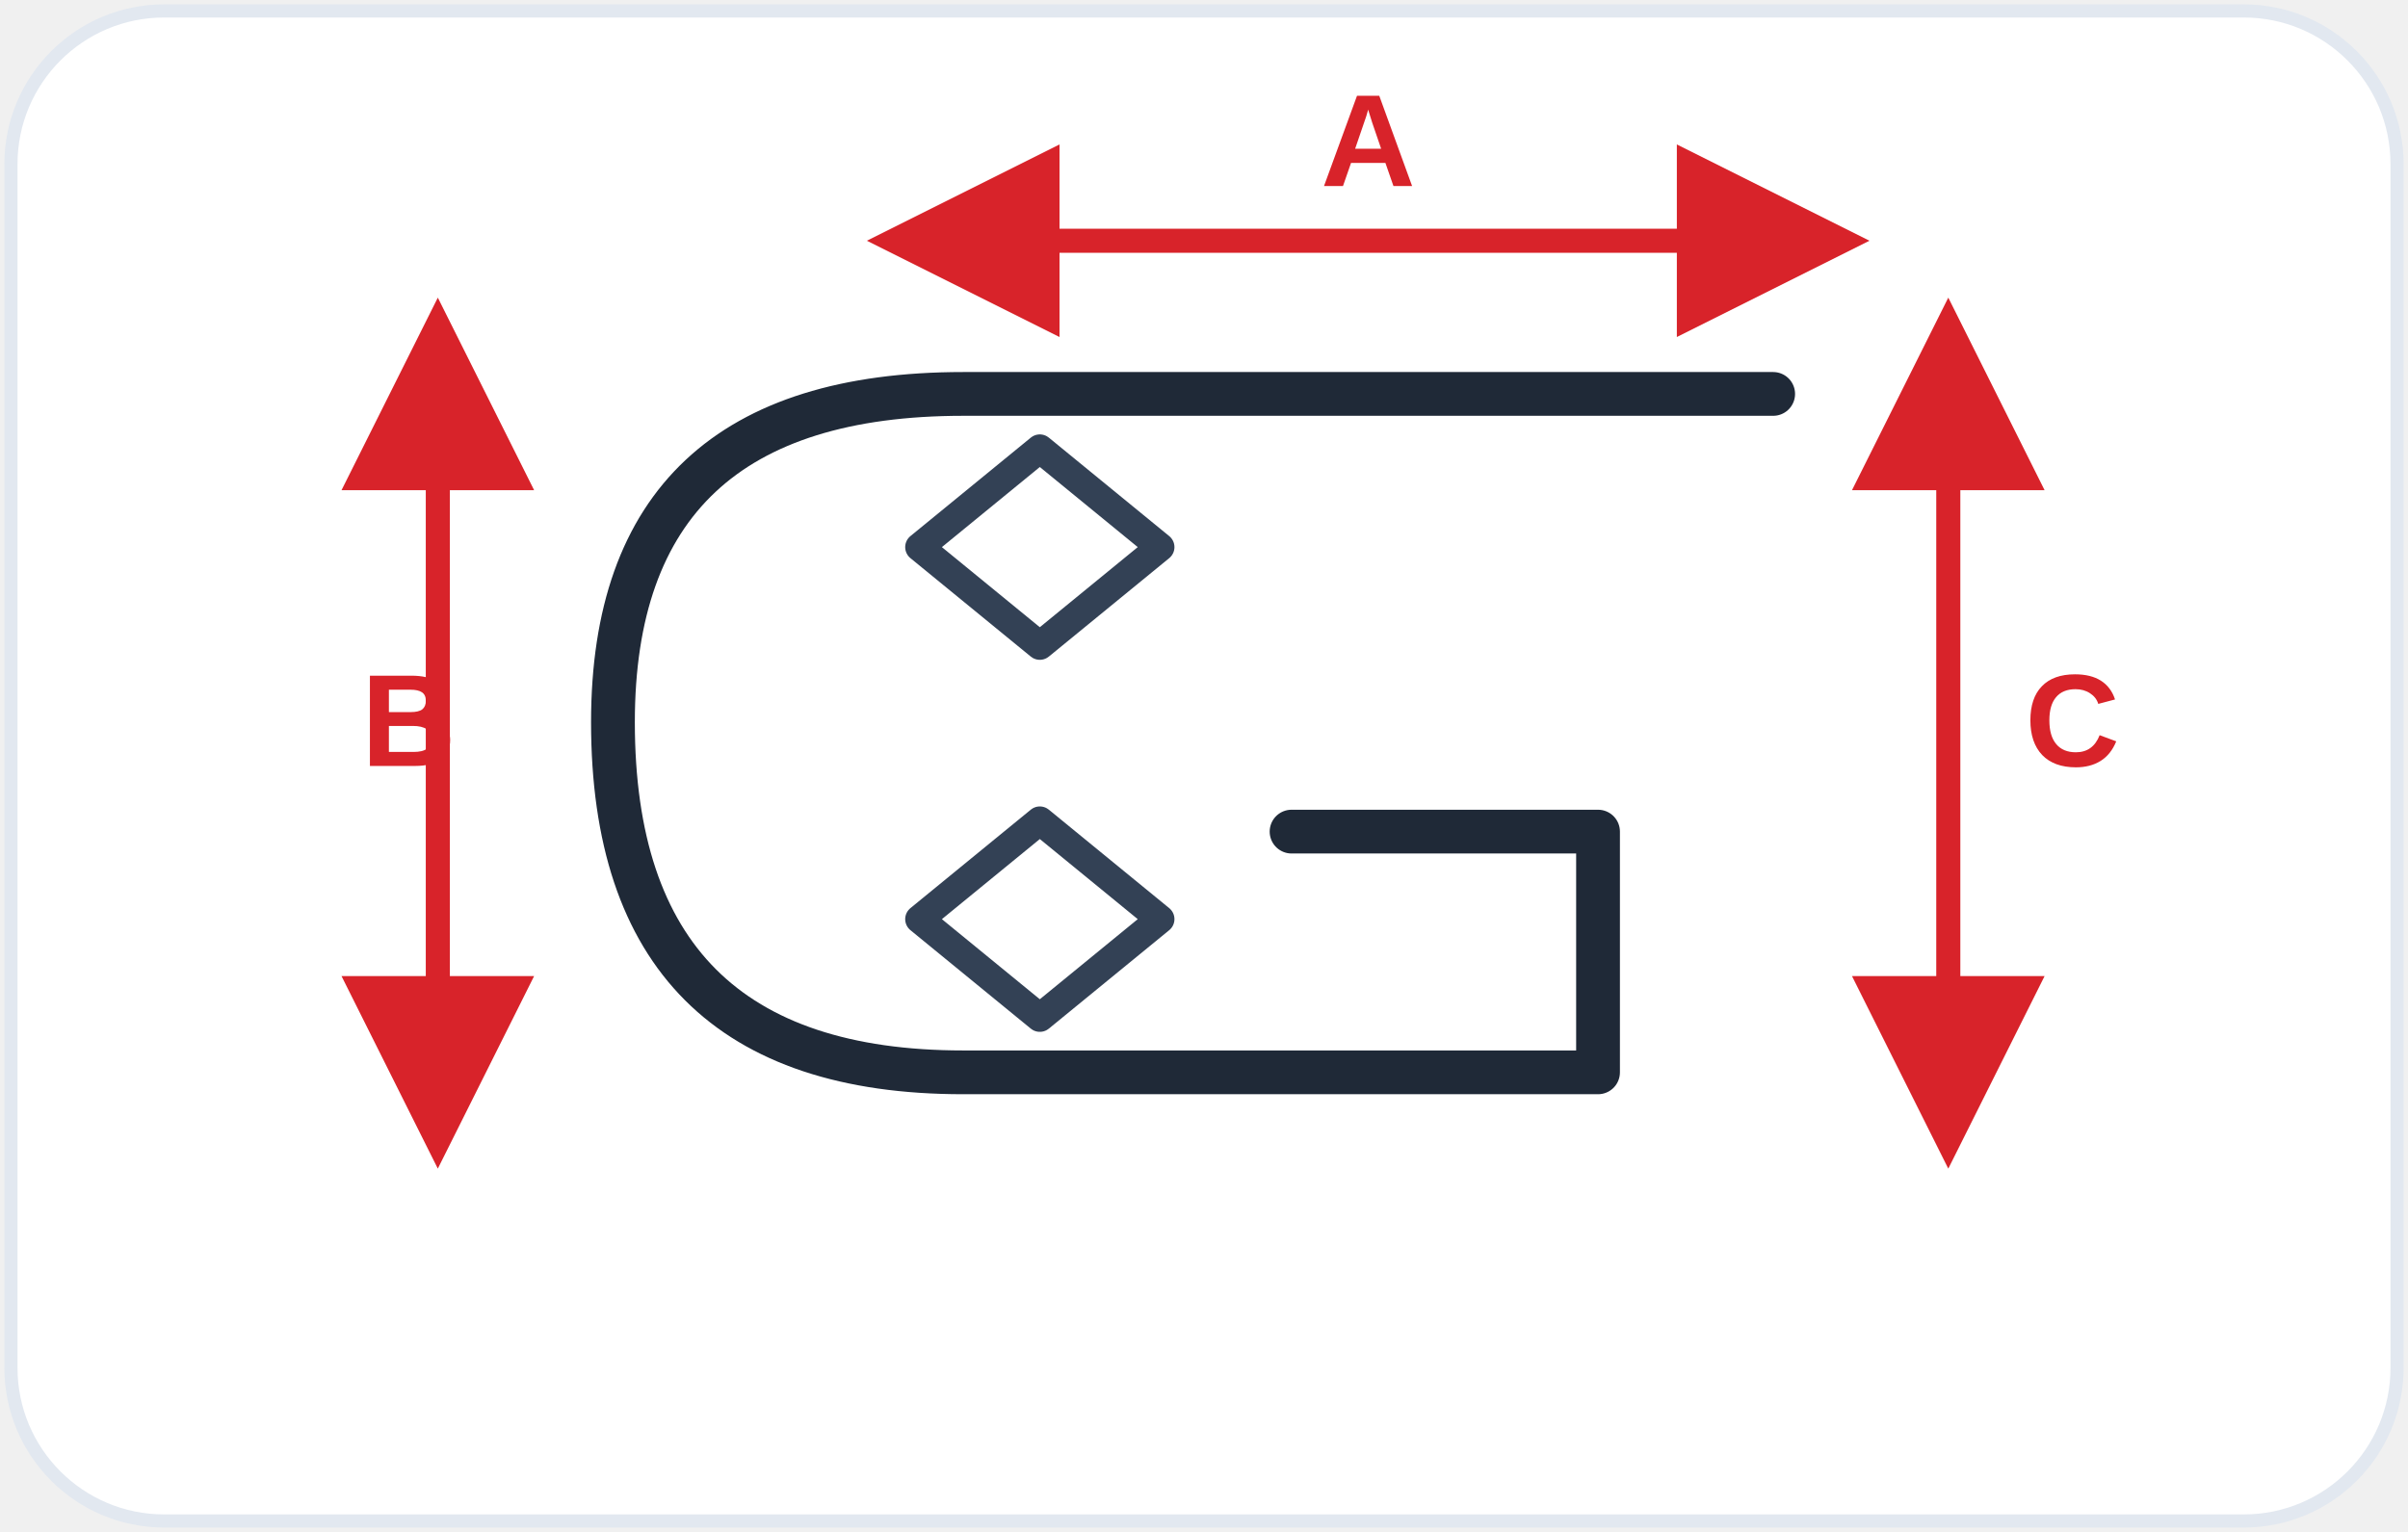
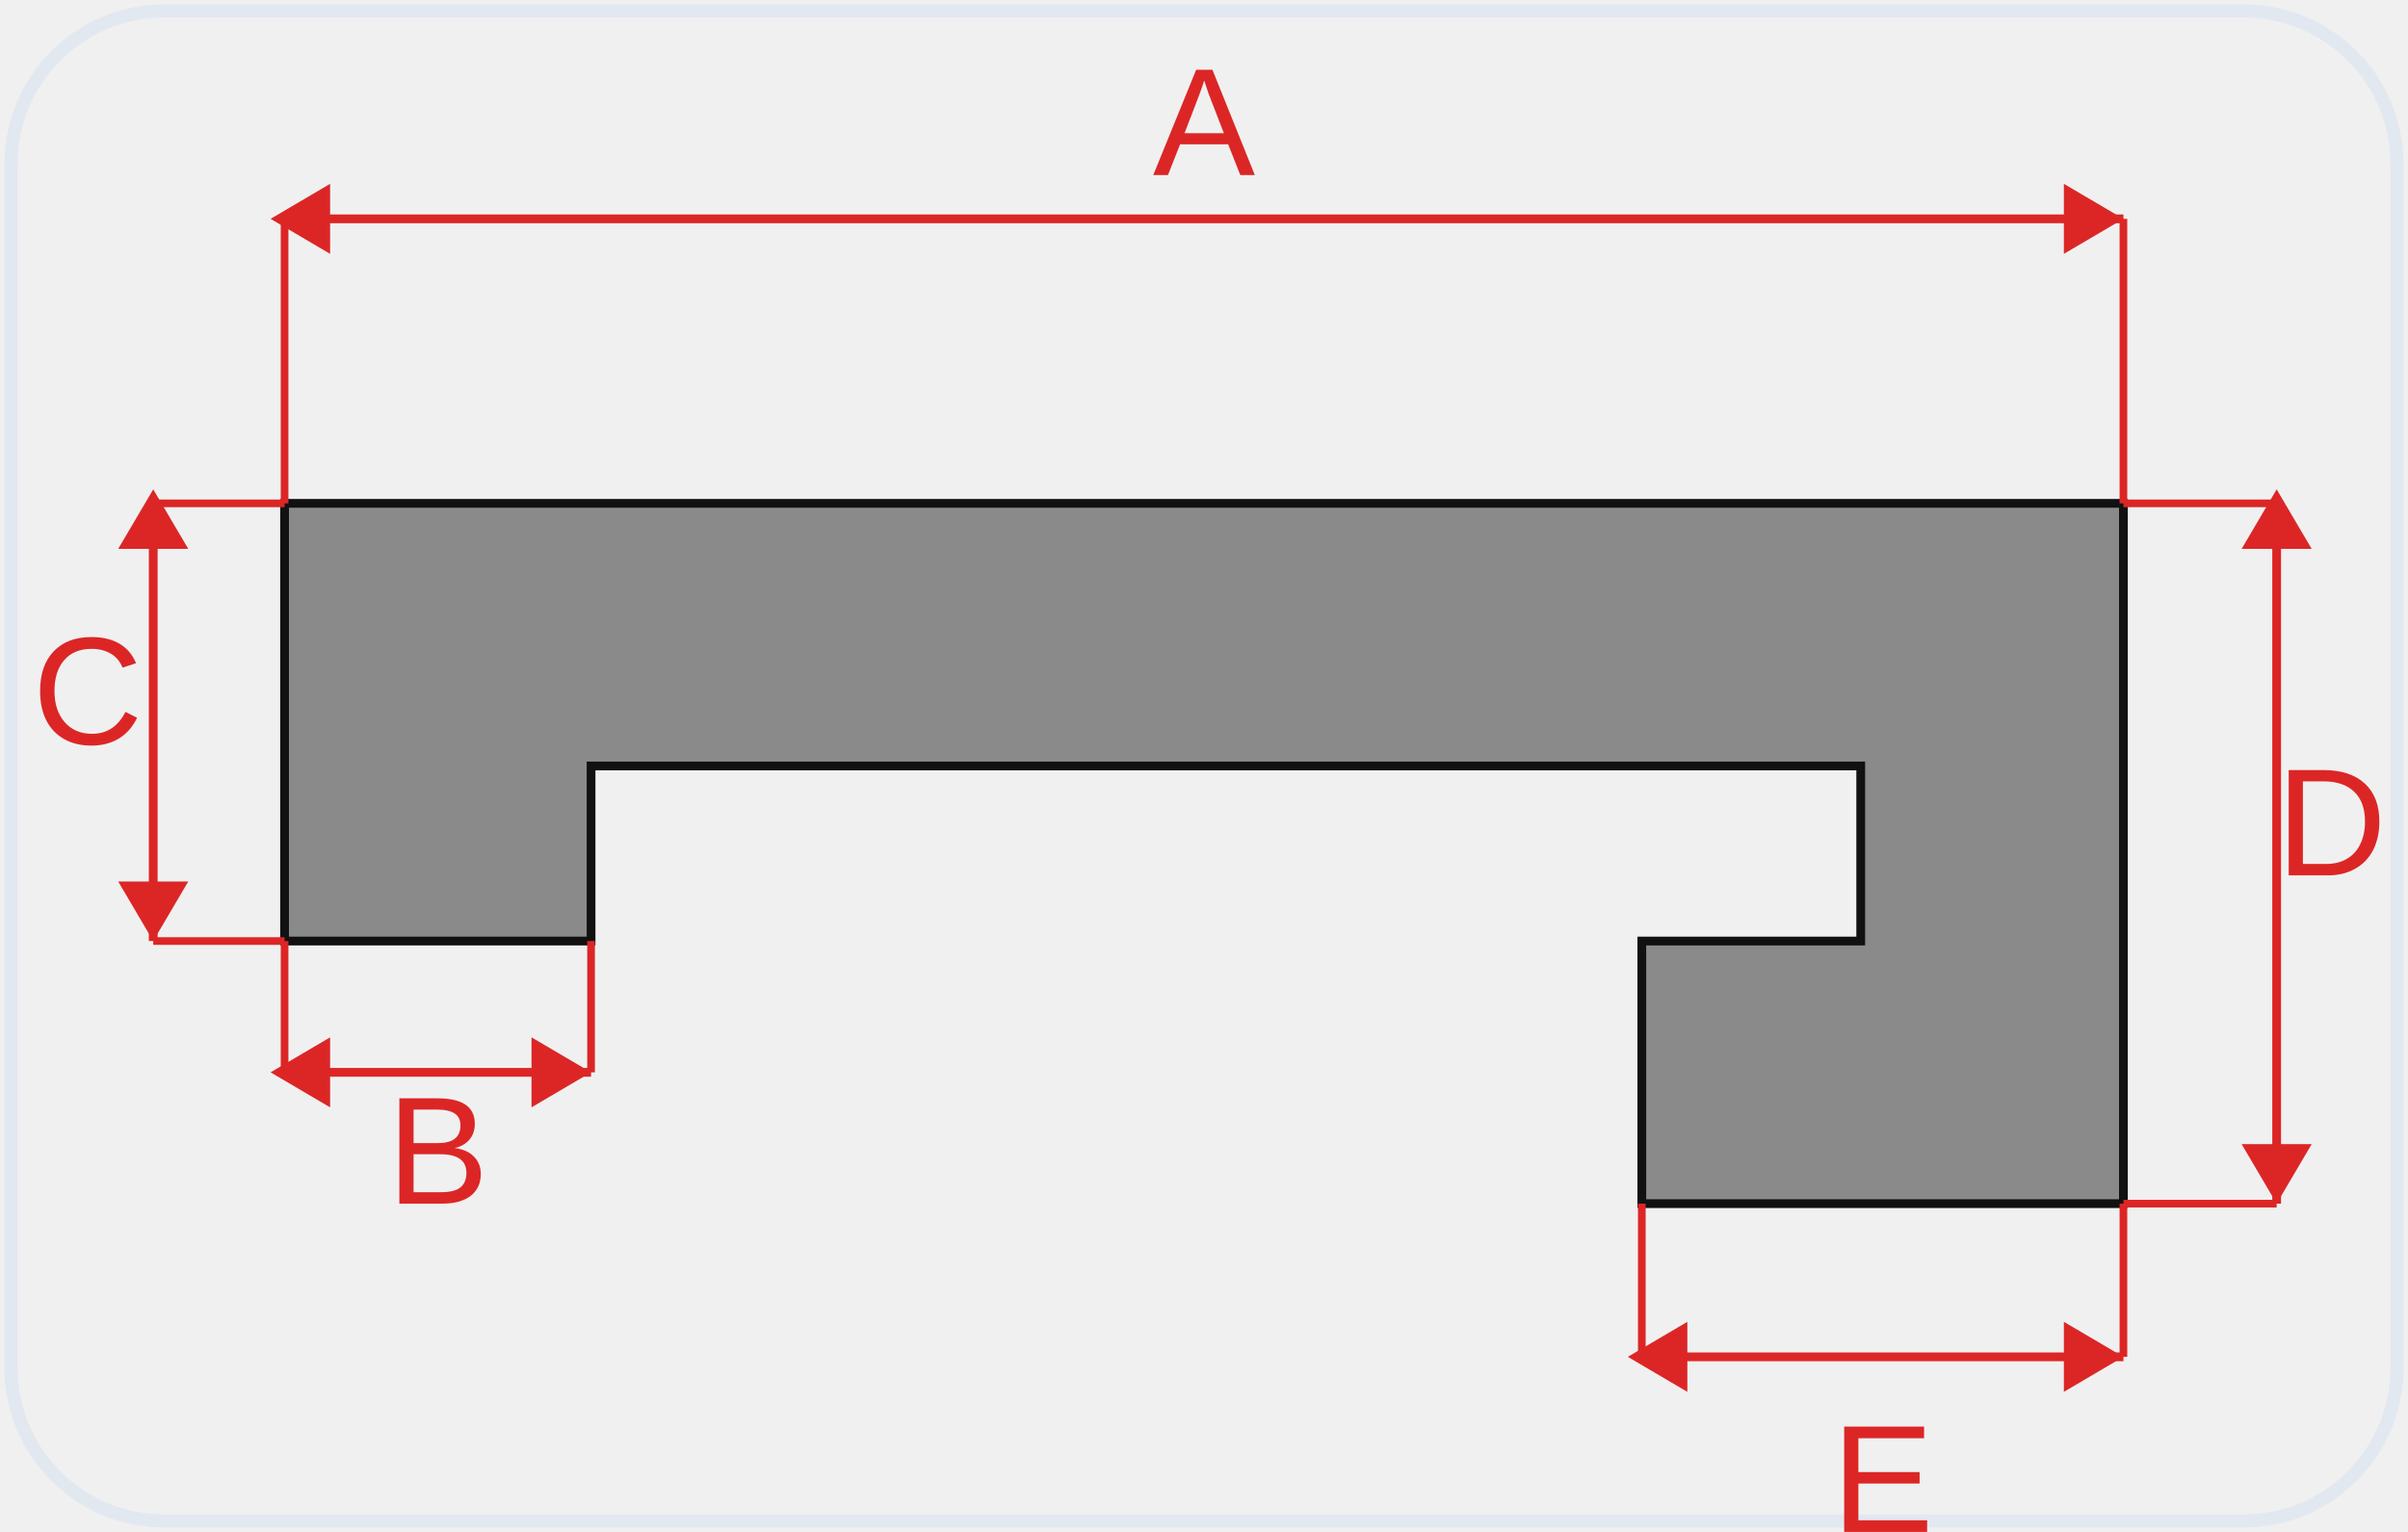
<svg xmlns="http://www.w3.org/2000/svg" viewBox="0 0 220 140" role="img" aria-labelledby="t d">
  <defs>
-     <marker id="arrow" markerWidth="8" markerHeight="8" refX="4" refY="4" orient="auto-start-reverse">
-       <path d="M0,0 L8,4 L0,8 z" fill="#d8232a" />
+     <marker id="arrowStart" markerWidth="8" markerHeight="8" refX="1.6" refY="4" orient="auto" markerUnits="strokeWidth">
+       <path d="M6.8 0 L0 4 L6.8 8 z" fill="#dc2626" />
    </marker>
-     <style>
-       .outline { fill: none; stroke: #1f2937; stroke-width: 4; stroke-linecap: round; stroke-linejoin: round; }
-       .fold { fill: none; stroke: #334155; stroke-width: 2.6; stroke-linecap: round; stroke-linejoin: round; }
-       .dim { fill: none; stroke: #d8232a; stroke-width: 2.2; stroke-linecap: round; stroke-linejoin: round; marker-start: url(#arrow); marker-end: url(#arrow); }
-       .ext { fill: none; stroke: #94a3b8; stroke-width: 1.6; stroke-dasharray: 4 4; }
-       .txt { fill: #d8232a; font: 700 12px Arial, Helvetica, sans-serif; }
-       .base { fill: #ffffff; stroke: #e2e8f0; stroke-width: 1.2; }
-     </style>
+     <marker id="arrowEnd" markerWidth="8" markerHeight="8" refX="6.8" refY="4" orient="auto" markerUnits="strokeWidth">
+       <path d="M0 0 L6.8 4 L0 8 z" fill="#dc2626" />
+     </marker>
  </defs>
-   <rect class="base" x="1" y="1" width="218" height="138" rx="14" />
-   <path class="outline" d="M162 36 H88 Q56 36 56 66 Q56 98 88 98 H146 V76 H118" />
-   <path class="fold" d="M84 50 l11 -9 l11 9 l-11 9 z M84 84 l11 -9 l11 9 l-11 9 z" />
-   <line class="dim" x1="88" y1="22" x2="162" y2="22" />
-   <text class="txt" x="125" y="17" text-anchor="middle">A</text>
-   <line class="dim" x1="40" y1="36" x2="40" y2="98" />
-   <text class="txt" x="33" y="70">B</text>
-   <line class="dim" x1="178" y1="36" x2="178" y2="98" />
-   <text class="txt" x="185" y="70">C</text>
+   <rect class="base" x="1" y="1" width="218" height="138" rx="14" fill="none" stroke="#e2e8f0" stroke-width="1.2" />
+   <path d="M 26 46 L 194 46 L 194 110 L 150 110 L 150 86 L 170 86 L 170 70 L 54 70 L 54 86 L 26 86 Z" fill="#8a8a8a" stroke="#111111" stroke-width="0.8" />
+   <line x1="26" y1="20" x2="194" y2="20" stroke="#dc2626" stroke-width="0.8" marker-start="url(#arrowStart)" marker-end="url(#arrowEnd)" />
+   <text x="110.0" y="16" text-anchor="middle" font-size="14" font-family="Arial, Helvetica, sans-serif" fill="#dc2626">A
+     </text>
+   <line x1="26" y1="46" x2="26" y2="20" stroke="#dc2626" stroke-width="0.7" />
+   <line x1="194" y1="46" x2="194" y2="20" stroke="#dc2626" stroke-width="0.7" />
+   <line x1="14" y1="46" x2="14" y2="86" stroke="#dc2626" stroke-width="0.8" marker-start="url(#arrowStart)" marker-end="url(#arrowEnd)" />
+   <text x="8" y="68.0" text-anchor="middle" font-size="14" font-family="Arial, Helvetica, sans-serif" fill="#dc2626">
+         C
+     </text>
+   <line x1="26" y1="46" x2="14" y2="46" stroke="#dc2626" stroke-width="0.7" />
+   <line x1="26" y1="86" x2="14" y2="86" stroke="#dc2626" stroke-width="0.7" />
+   <line x1="208" y1="46" x2="208" y2="110" stroke="#dc2626" stroke-width="0.8" marker-start="url(#arrowStart)" marker-end="url(#arrowEnd)" />
+   <text x="213" y="80.0" text-anchor="middle" font-size="14" font-family="Arial, Helvetica, sans-serif" fill="#dc2626">D
+     </text>
+   <line x1="194" y1="46" x2="208" y2="46" stroke="#dc2626" stroke-width="0.7" />
+   <line x1="194" y1="110" x2="208" y2="110" stroke="#dc2626" stroke-width="0.7" />
+   <line x1="26" y1="98" x2="54" y2="98" stroke="#dc2626" stroke-width="0.8" marker-start="url(#arrowStart)" marker-end="url(#arrowEnd)" />
+   <text x="40.0" y="110" text-anchor="middle" font-size="14" font-family="Arial, Helvetica, sans-serif" fill="#dc2626">B
+     </text>
+   <line x1="26" y1="86" x2="26" y2="98" stroke="#dc2626" stroke-width="0.7" />
+   <line x1="54" y1="86" x2="54" y2="98" stroke="#dc2626" stroke-width="0.7" />
+   <line x1="150" y1="124" x2="194" y2="124" stroke="#dc2626" stroke-width="0.8" marker-start="url(#arrowStart)" marker-end="url(#arrowEnd)" />
+   <text x="172.0" y="140" text-anchor="middle" font-size="14" font-family="Arial, Helvetica, sans-serif" fill="#dc2626">E
+     </text>
+   <line x1="150" y1="110" x2="150" y2="124" stroke="#dc2626" stroke-width="0.7" />
+   <line x1="194" y1="110" x2="194" y2="124" stroke="#dc2626" stroke-width="0.7" />
</svg>
